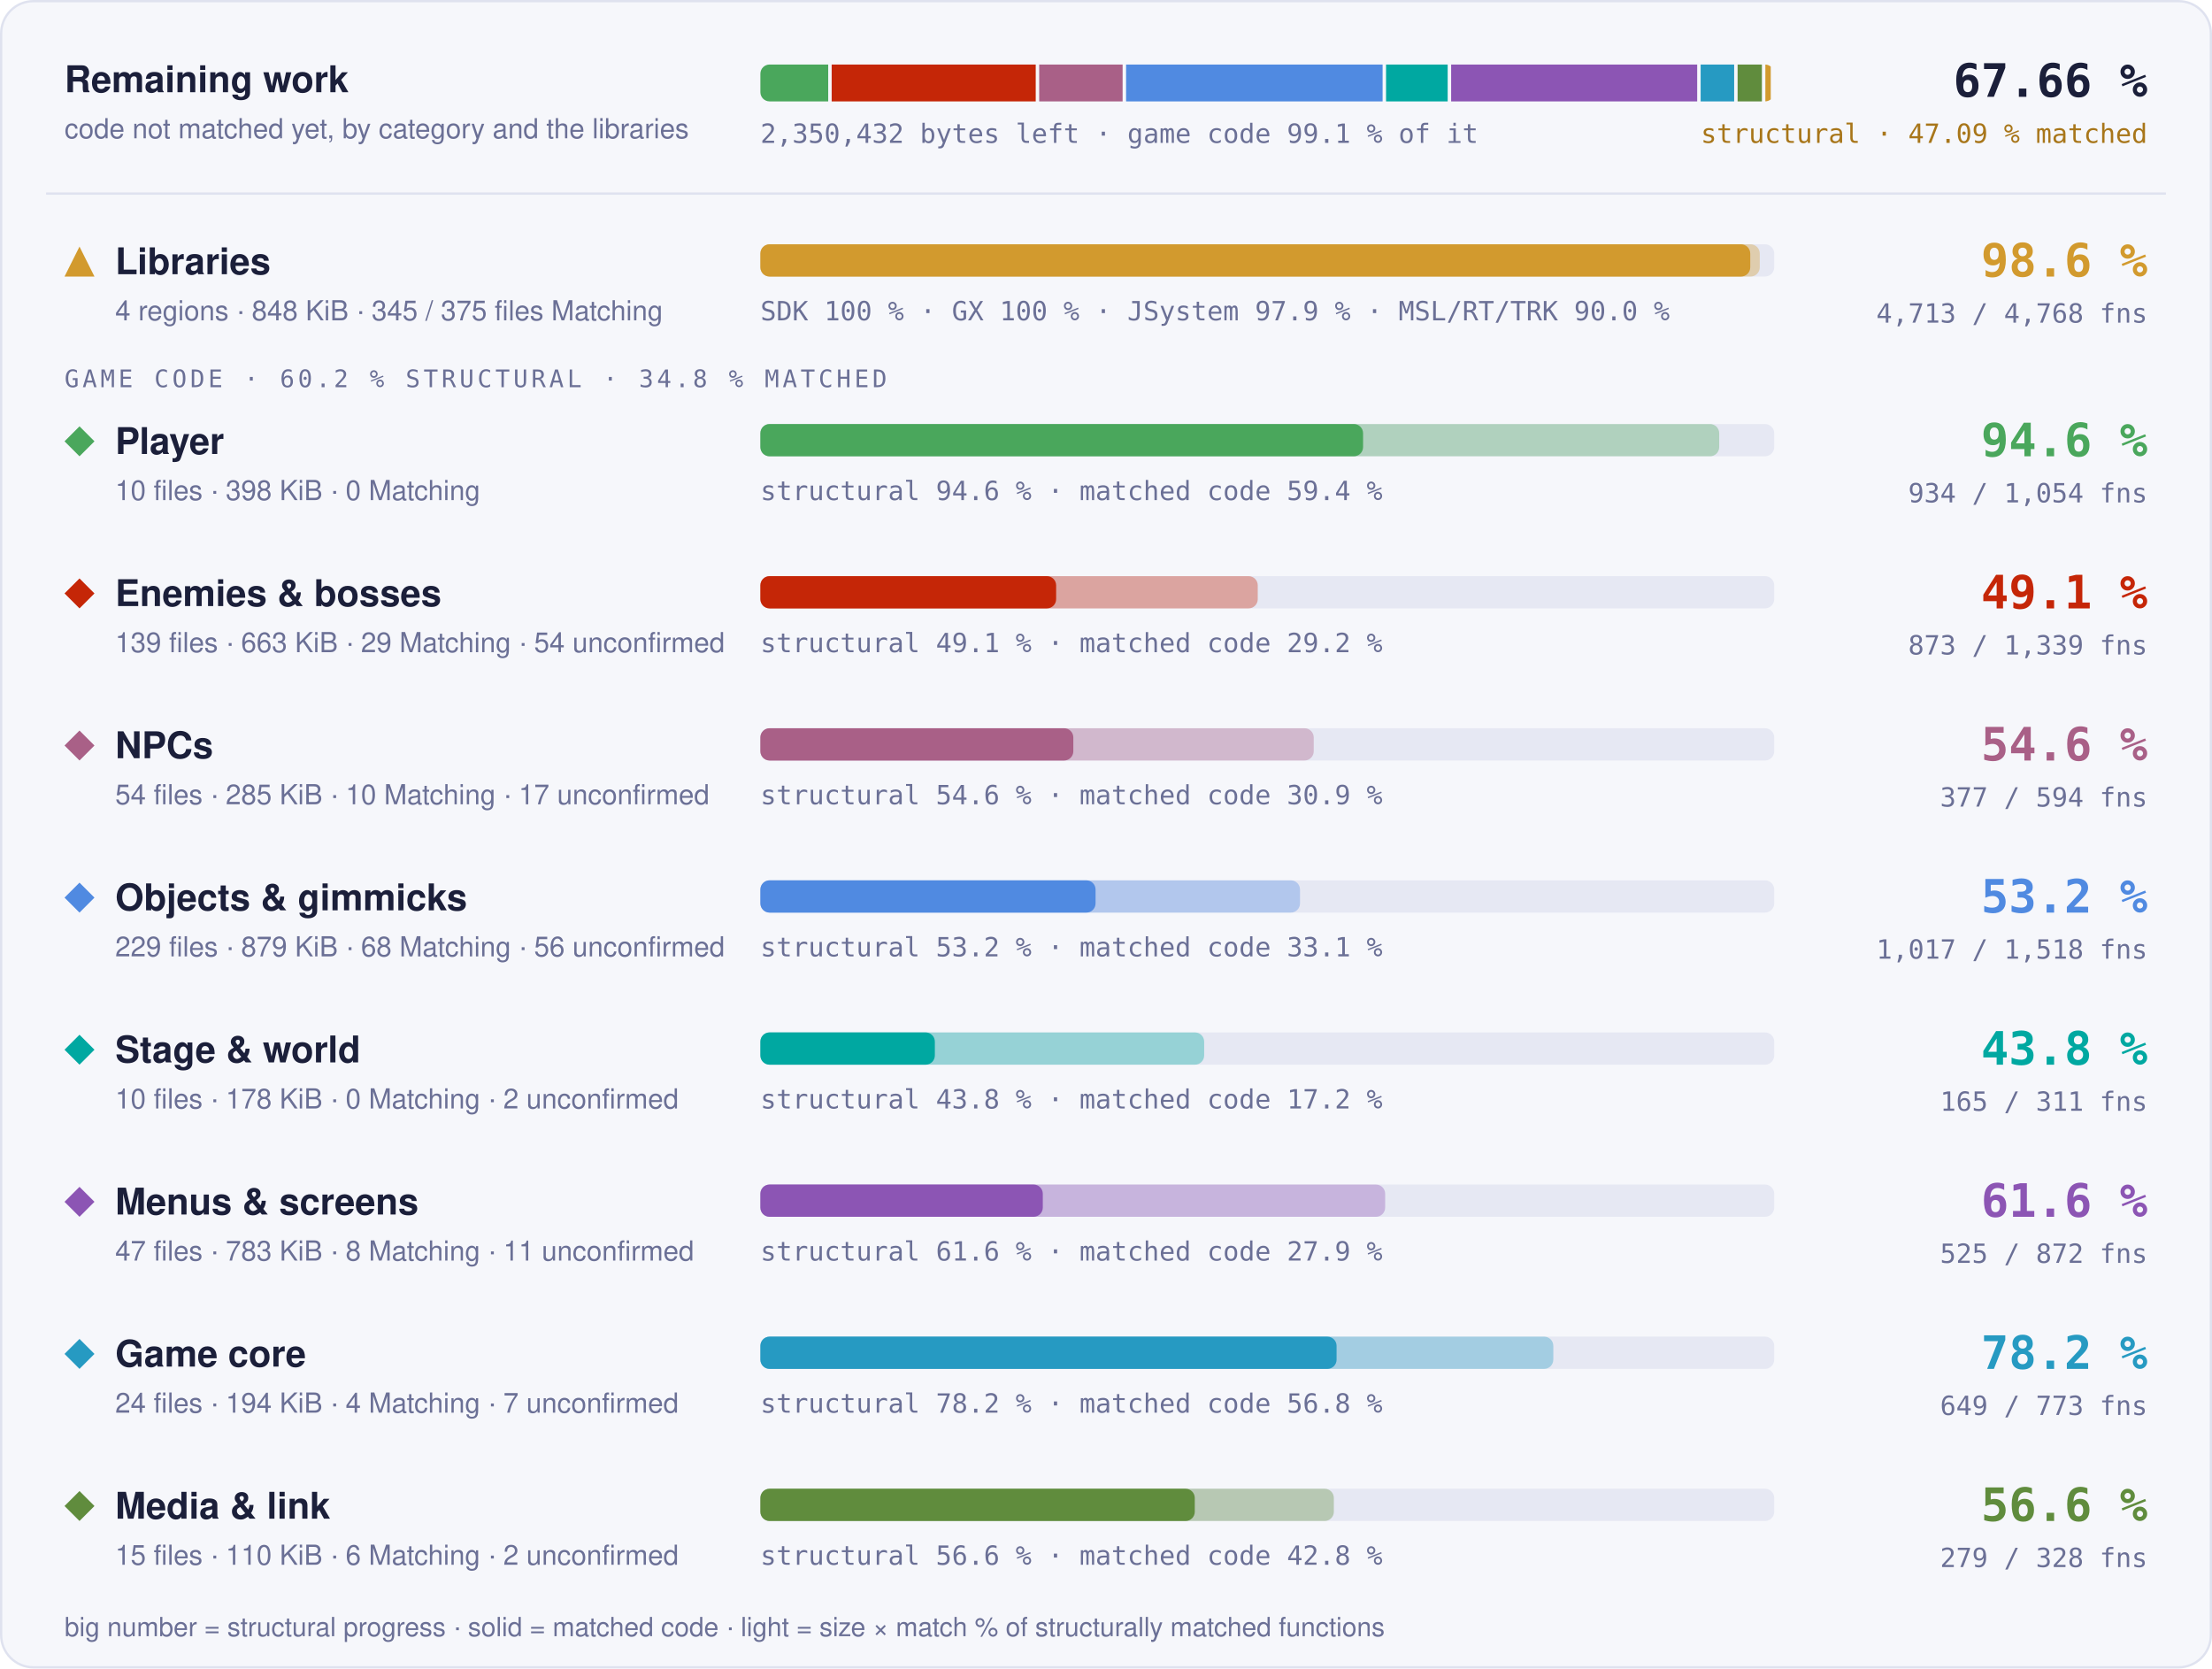
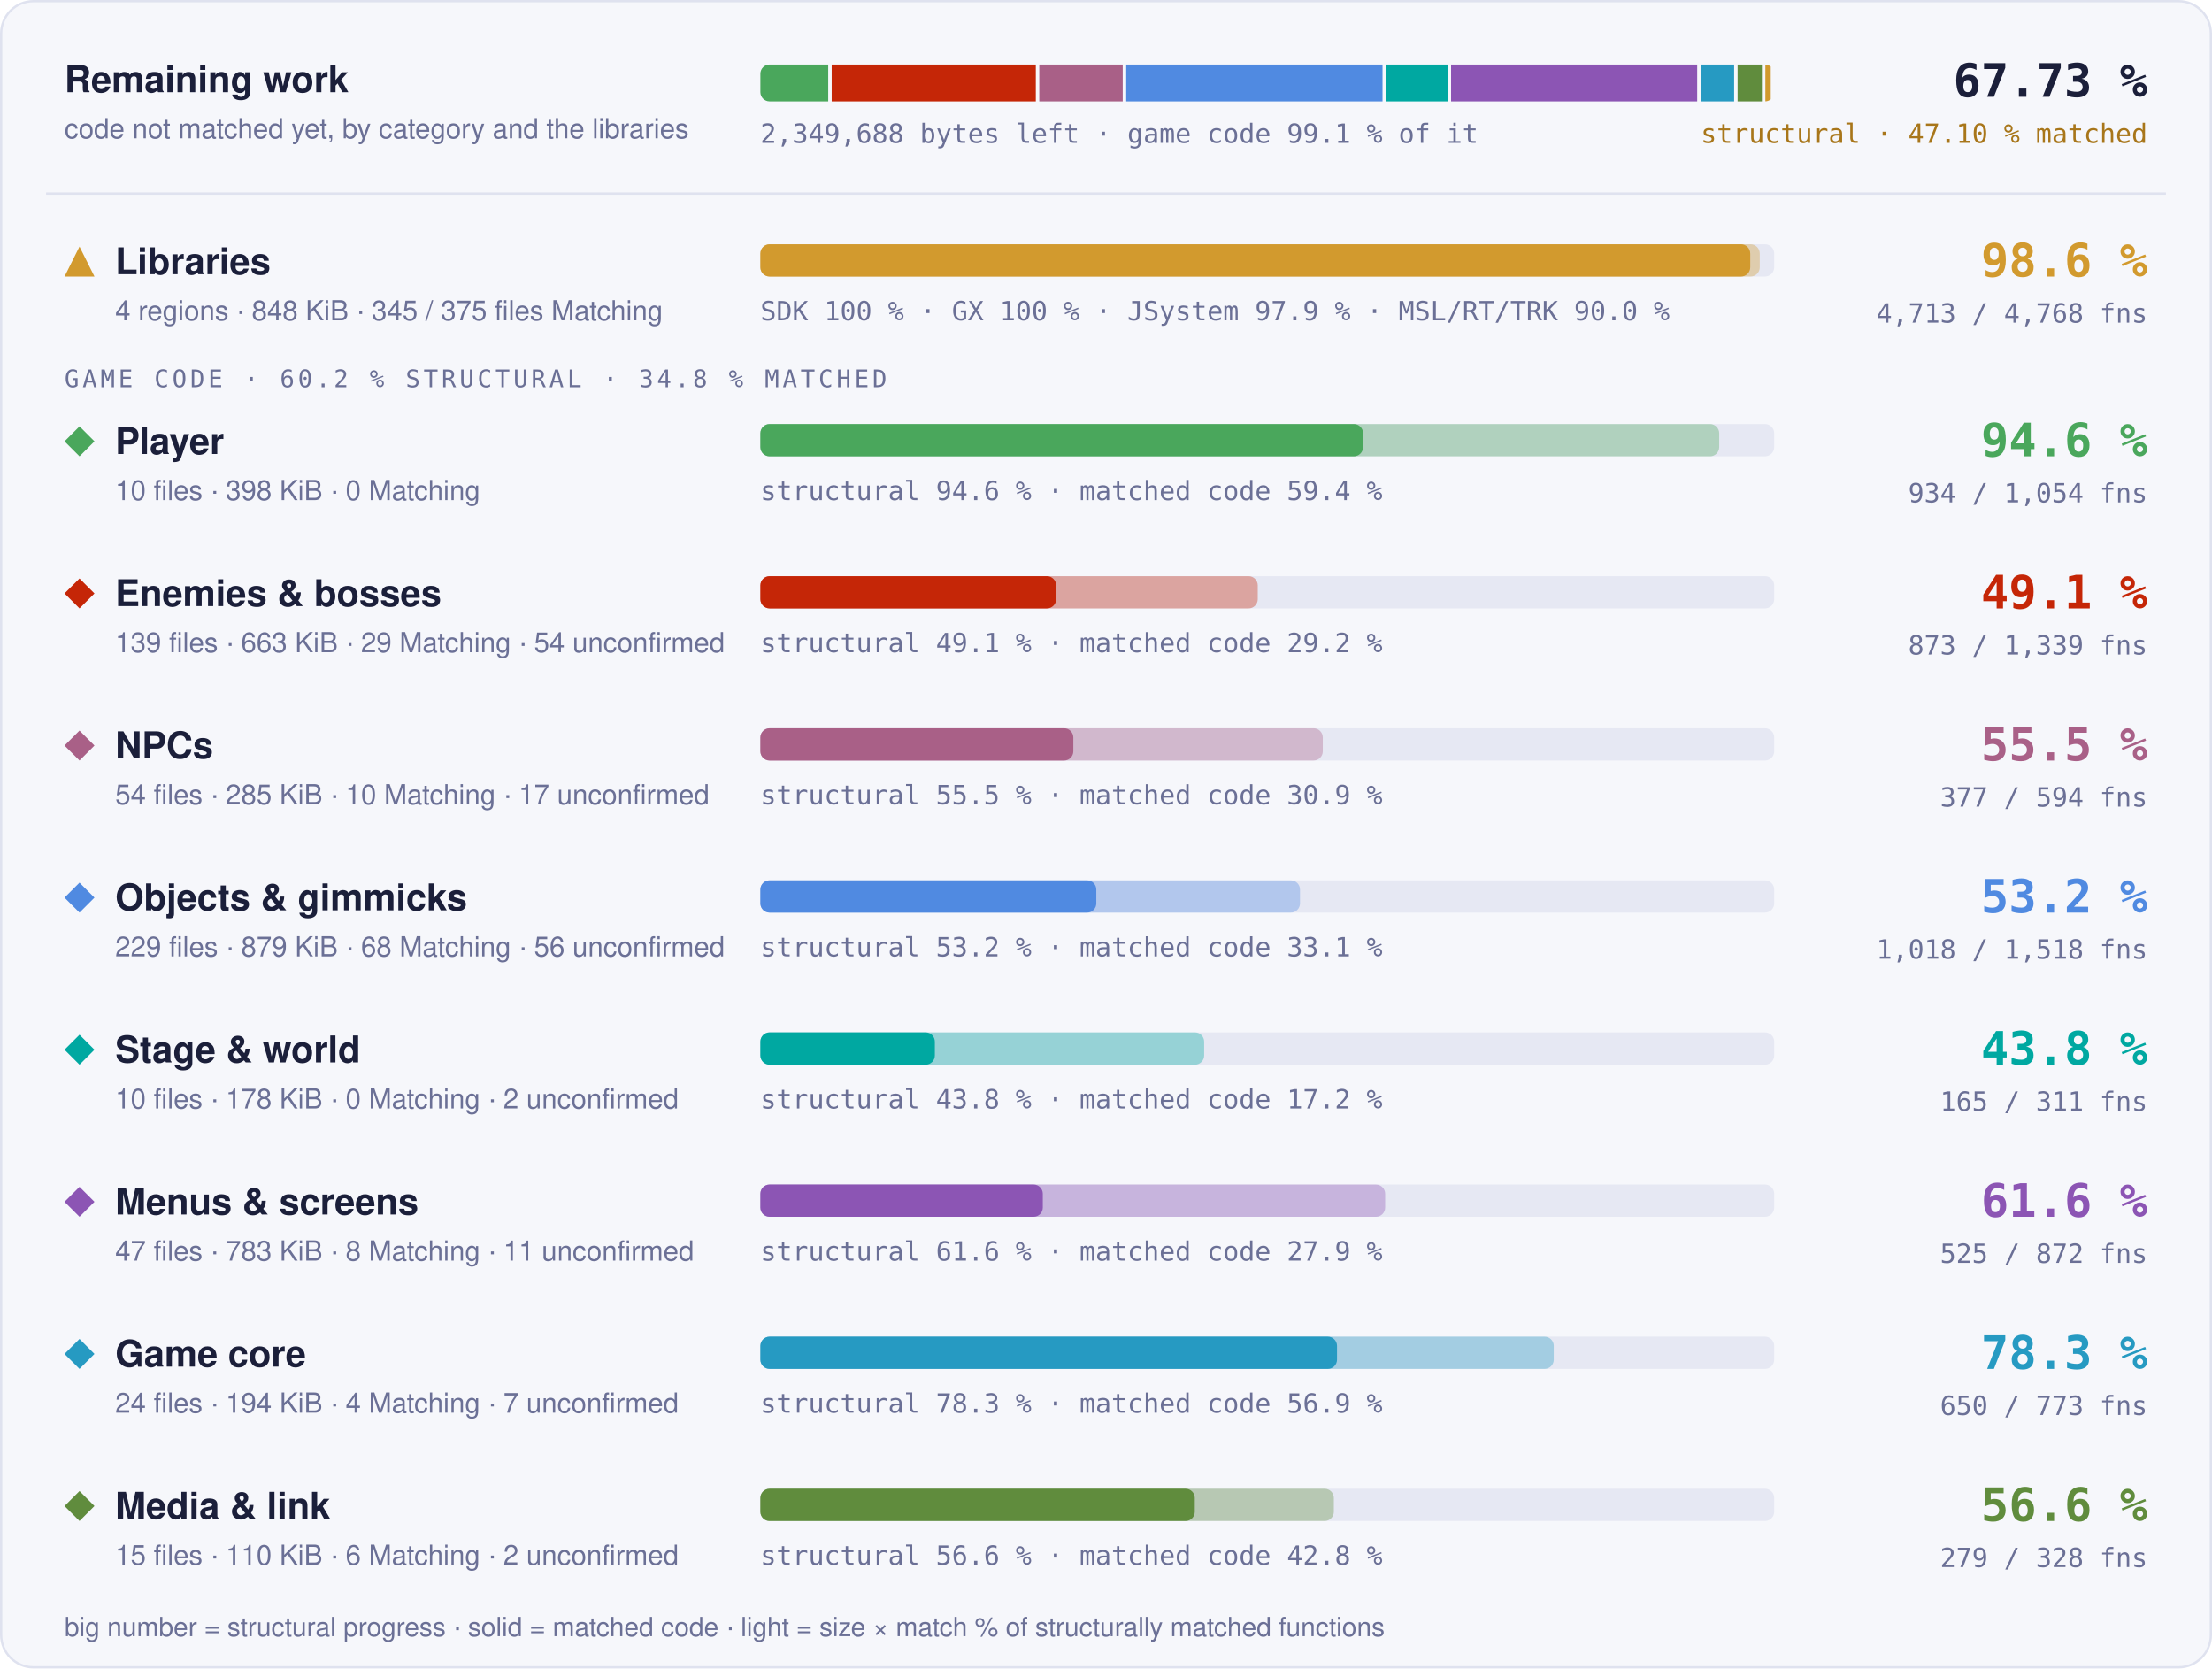
- <svg xmlns="http://www.w3.org/2000/svg" width="960" height="724" viewBox="0 0 960 724" role="img" aria-label="Progress overview: Libraries 98.6 % structural, 97.6 % matched code, 4713 of 4768 functions; Player 94.6 % structural, 59.4 % matched code, 934 of 1054 functions; Enemies &amp; bosses 49.1 % structural, 29.2 % matched code, 873 of 1339 functions; NPCs 54.6 % structural, 30.9 % matched code, 377 of 594 functions; Objects &amp; gimmicks 53.2 % structural, 33.1 % matched code, 1017 of 1518 functions; Stage &amp; world 43.8 % structural, 17.2 % matched code, 165 of 311 functions; Menus &amp; screens 61.6 % structural, 27.9 % matched code, 525 of 872 functions; Game core 78.2 % structural, 56.8 % matched code, 649 of 773 functions; Media &amp; link 56.6 % structural, 42.8 % matched code, 279 of 328 functions">
+ <svg xmlns="http://www.w3.org/2000/svg" width="960" height="724" viewBox="0 0 960 724" role="img" aria-label="Progress overview: Libraries 98.6 % structural, 97.6 % matched code, 4713 of 4768 functions; Player 94.6 % structural, 59.4 % matched code, 934 of 1054 functions; Enemies &amp; bosses 49.1 % structural, 29.2 % matched code, 873 of 1339 functions; NPCs 55.5 % structural, 30.9 % matched code, 377 of 594 functions; Objects &amp; gimmicks 53.2 % structural, 33.1 % matched code, 1018 of 1518 functions; Stage &amp; world 43.8 % structural, 17.2 % matched code, 165 of 311 functions; Menus &amp; screens 61.6 % structural, 27.9 % matched code, 525 of 872 functions; Game core 78.3 % structural, 56.9 % matched code, 650 of 773 functions; Media &amp; link 56.6 % structural, 42.8 % matched code, 279 of 328 functions">
  <style>text { font-family: -apple-system, BlinkMacSystemFont, 'Segoe UI', Helvetica, Arial, sans-serif; } .mono { font-family: ui-monospace, SFMono-Regular, 'SF Mono', Menlo, Consolas, monospace; } .grow { transform-box: fill-box; transform-origin: 0 50%; animation: grow 1.4s cubic-bezier(.2,.8,.2,1) both; } @keyframes grow { from { transform: scaleX(0); } } @media (prefers-reduced-motion: reduce) { * { animation: none !important; } }</style>
  <rect x="0.5" y="0.5" width="959" height="723" rx="14" fill="#f6f7fb" stroke="#dfe2ef" />
  <text x="28" y="40" font-size="16" font-weight="700" fill="#1b1f3a">Remaining work</text>
  <text x="28" y="60" font-size="12" fill="#6b7096">code not matched yet, by category and the libraries</text>
  <clipPath id="rw">
    <rect x="330" y="28" width="440" height="16" rx="4" />
  </clipPath>
  <g clip-path="url(#rw)">
-     <rect class="grow" x="330.00" y="28" width="29.44" height="16" fill="#4aa75c" />
-     <rect class="grow" x="360.94" y="28" width="88.56" height="16" fill="#c52607" />
-     <rect class="grow" x="451.00" y="28" width="36.21" height="16" fill="#a96087" />
-     <rect class="grow" x="488.71" y="28" width="111.33" height="16" fill="#508ae1" />
-     <rect class="grow" x="601.54" y="28" width="26.75" height="16" fill="#00a8a1" />
-     <rect class="grow" x="629.79" y="28" width="106.78" height="16" fill="#8c55b4" />
-     <rect class="grow" x="738.07" y="28" width="14.55" height="16" fill="#269ac2" />
+     <rect class="grow" x="330.00" y="28" width="29.45" height="16" fill="#4aa75c" />
+     <rect class="grow" x="360.95" y="28" width="88.59" height="16" fill="#c52607" />
+     <rect class="grow" x="451.04" y="28" width="36.22" height="16" fill="#a96087" />
+     <rect class="grow" x="488.76" y="28" width="111.25" height="16" fill="#508ae1" />
+     <rect class="grow" x="601.50" y="28" width="26.76" height="16" fill="#00a8a1" />
+     <rect class="grow" x="629.76" y="28" width="106.81" height="16" fill="#8c55b4" />
+     <rect class="grow" x="738.07" y="28" width="14.54" height="16" fill="#269ac2" />
    <rect class="grow" x="754.11" y="28" width="10.55" height="16" fill="#608c3d" />
    <rect class="grow" x="766.16" y="28" width="2.34" height="16" fill="#d29a2e" />
  </g>
-   <text x="330" y="62" class="mono" font-size="11.5" fill="#6b7096">2,350,432 bytes left · game code 99.1 % of it</text>
-   <text x="932" y="42" text-anchor="end" class="mono" font-size="20" font-weight="700" fill="#1b1f3a">67.66 %</text>
-   <text x="932" y="62" text-anchor="end" class="mono" font-size="11.5" fill="#a8761a">structural · 47.09 % matched</text>
+   <text x="330" y="62" class="mono" font-size="11.5" fill="#6b7096">2,349,688 bytes left · game code 99.1 % of it</text>
+   <text x="932" y="42" text-anchor="end" class="mono" font-size="20" font-weight="700" fill="#1b1f3a">67.73 %</text>
+   <text x="932" y="62" text-anchor="end" class="mono" font-size="11.5" fill="#a8761a">structural · 47.10 % matched</text>
  <line x1="20" x2="940" y1="84" y2="84" stroke="#dfe2ef" />
  <g fill="#d29a2e">
    <path d="M34.5 107L41 120L28 120Z" />
  </g>
  <text x="50" y="119" font-size="16" font-weight="700" fill="#1b1f3a">Libraries</text>
  <text x="50" y="139" font-size="12" fill="#6b7096">4 regions · 848 KiB · 345 / 375 files Matching</text>
  <rect x="330" y="106" width="440" height="14" rx="4" fill="#e6e8f3" />
  <rect class="grow" style="animation-delay:0.0s" x="330" y="106" width="433.73" height="14" rx="4" fill="#d29a2e" fill-opacity="0.35" />
  <rect class="grow" style="animation-delay:0.0s" x="330" y="106" width="429.60" height="14" rx="4" fill="#d29a2e" />
  <text x="330" y="139" class="mono" font-size="11.5" fill="#6b7096">SDK 100 % · GX 100 % · JSystem 97.9 % · MSL/RT/TRK 90.0 %</text>
  <text x="932" y="120" text-anchor="end" class="mono" font-size="20" font-weight="700" fill="#d29a2e">98.6 %</text>
  <text x="932" y="140" text-anchor="end" class="mono" font-size="11.5" fill="#6b7096">4,713 / 4,768 fns</text>
  <text x="28" y="168" class="mono" font-size="10.5" letter-spacing="0.14em" fill="#6b7096">GAME CODE · 60.2 % STRUCTURAL · 34.8 % MATCHED</text>
  <g fill="#4aa75c">
    <path d="M34.5 185L41 191.5L34.5 198L28 191.5Z" />
  </g>
  <text x="50" y="197" font-size="16" font-weight="700" fill="#1b1f3a">Player</text>
  <text x="50" y="217" font-size="12" fill="#6b7096">10 files · 398 KiB · 0 Matching</text>
  <rect x="330" y="184" width="440" height="14" rx="4" fill="#e6e8f3" />
  <rect class="grow" style="animation-delay:0.1s" x="330" y="184" width="416.13" height="14" rx="4" fill="#4aa75c" fill-opacity="0.35" />
  <rect class="grow" style="animation-delay:0.1s" x="330" y="184" width="261.57" height="14" rx="4" fill="#4aa75c" />
  <text x="330" y="217" class="mono" font-size="11.5" fill="#6b7096">structural 94.6 % · matched code 59.4 %</text>
  <text x="932" y="198" text-anchor="end" class="mono" font-size="20" font-weight="700" fill="#4aa75c">94.6 %</text>
  <text x="932" y="218" text-anchor="end" class="mono" font-size="11.5" fill="#6b7096">934 / 1,054 fns</text>
  <g fill="#c52607">
    <path d="M34.5 251L41 257.5L34.5 264L28 257.5Z" />
  </g>
  <text x="50" y="263" font-size="16" font-weight="700" fill="#1b1f3a">Enemies &amp; bosses</text>
  <text x="50" y="283" font-size="12" fill="#6b7096">139 files · 663 KiB · 29 Matching · 54 unconfirmed</text>
  <rect x="330" y="250" width="440" height="14" rx="4" fill="#e6e8f3" />
  <rect class="grow" style="animation-delay:0.2s" x="330" y="250" width="215.86" height="14" rx="4" fill="#c52607" fill-opacity="0.35" />
  <rect class="grow" style="animation-delay:0.2s" x="330" y="250" width="128.36" height="14" rx="4" fill="#c52607" />
  <text x="330" y="283" class="mono" font-size="11.5" fill="#6b7096">structural 49.1 % · matched code 29.2 %</text>
  <text x="932" y="264" text-anchor="end" class="mono" font-size="20" font-weight="700" fill="#c52607">49.1 %</text>
  <text x="932" y="284" text-anchor="end" class="mono" font-size="11.5" fill="#6b7096">873 / 1,339 fns</text>
  <g fill="#a96087">
    <path d="M34.5 317L41 323.5L34.5 330L28 323.5Z" />
  </g>
  <text x="50" y="329" font-size="16" font-weight="700" fill="#1b1f3a">NPCs</text>
  <text x="50" y="349" font-size="12" fill="#6b7096">54 files · 285 KiB · 10 Matching · 17 unconfirmed</text>
  <rect x="330" y="316" width="440" height="14" rx="4" fill="#e6e8f3" />
-   <rect class="grow" style="animation-delay:0.3s" x="330" y="316" width="240.15" height="14" rx="4" fill="#a96087" fill-opacity="0.35" />
+   <rect class="grow" style="animation-delay:0.3s" x="330" y="316" width="244.09" height="14" rx="4" fill="#a96087" fill-opacity="0.35" />
  <rect class="grow" style="animation-delay:0.3s" x="330" y="316" width="135.82" height="14" rx="4" fill="#a96087" />
-   <text x="330" y="349" class="mono" font-size="11.5" fill="#6b7096">structural 54.6 % · matched code 30.9 %</text>
-   <text x="932" y="330" text-anchor="end" class="mono" font-size="20" font-weight="700" fill="#a96087">54.6 %</text>
+   <text x="330" y="349" class="mono" font-size="11.5" fill="#6b7096">structural 55.5 % · matched code 30.9 %</text>
+   <text x="932" y="330" text-anchor="end" class="mono" font-size="20" font-weight="700" fill="#a96087">55.5 %</text>
  <text x="932" y="350" text-anchor="end" class="mono" font-size="11.5" fill="#6b7096">377 / 594 fns</text>
  <g fill="#508ae1">
    <path d="M34.5 383L41 389.5L34.5 396L28 389.5Z" />
  </g>
  <text x="50" y="395" font-size="16" font-weight="700" fill="#1b1f3a">Objects &amp; gimmicks</text>
  <text x="50" y="415" font-size="12" fill="#6b7096">229 files · 879 KiB · 68 Matching · 56 unconfirmed</text>
  <rect x="330" y="382" width="440" height="14" rx="4" fill="#e6e8f3" />
  <rect class="grow" style="animation-delay:0.4s" x="330" y="382" width="234.20" height="14" rx="4" fill="#508ae1" fill-opacity="0.35" />
-   <rect class="grow" style="animation-delay:0.4s" x="330" y="382" width="145.47" height="14" rx="4" fill="#508ae1" />
+   <rect class="grow" style="animation-delay:0.4s" x="330" y="382" width="145.79" height="14" rx="4" fill="#508ae1" />
  <text x="330" y="415" class="mono" font-size="11.5" fill="#6b7096">structural 53.2 % · matched code 33.1 %</text>
  <text x="932" y="396" text-anchor="end" class="mono" font-size="20" font-weight="700" fill="#508ae1">53.2 %</text>
-   <text x="932" y="416" text-anchor="end" class="mono" font-size="11.5" fill="#6b7096">1,017 / 1,518 fns</text>
+   <text x="932" y="416" text-anchor="end" class="mono" font-size="11.5" fill="#6b7096">1,018 / 1,518 fns</text>
  <g fill="#00a8a1">
    <path d="M34.5 449L41 455.5L34.5 462L28 455.5Z" />
  </g>
  <text x="50" y="461" font-size="16" font-weight="700" fill="#1b1f3a">Stage &amp; world</text>
  <text x="50" y="481" font-size="12" fill="#6b7096">10 files · 178 KiB · 0 Matching · 2 unconfirmed</text>
  <rect x="330" y="448" width="440" height="14" rx="4" fill="#e6e8f3" />
  <rect class="grow" style="animation-delay:0.5s" x="330" y="448" width="192.60" height="14" rx="4" fill="#00a8a1" fill-opacity="0.35" />
  <rect class="grow" style="animation-delay:0.5s" x="330" y="448" width="75.72" height="14" rx="4" fill="#00a8a1" />
  <text x="330" y="481" class="mono" font-size="11.5" fill="#6b7096">structural 43.8 % · matched code 17.2 %</text>
  <text x="932" y="462" text-anchor="end" class="mono" font-size="20" font-weight="700" fill="#00a8a1">43.8 %</text>
  <text x="932" y="482" text-anchor="end" class="mono" font-size="11.5" fill="#6b7096">165 / 311 fns</text>
  <g fill="#8c55b4">
    <path d="M34.5 515L41 521.5L34.5 528L28 521.5Z" />
  </g>
  <text x="50" y="527" font-size="16" font-weight="700" fill="#1b1f3a">Menus &amp; screens</text>
  <text x="50" y="547" font-size="12" fill="#6b7096">47 files · 783 KiB · 8 Matching · 11 unconfirmed</text>
  <rect x="330" y="514" width="440" height="14" rx="4" fill="#e6e8f3" />
  <rect class="grow" style="animation-delay:0.6s" x="330" y="514" width="271.15" height="14" rx="4" fill="#8c55b4" fill-opacity="0.35" />
  <rect class="grow" style="animation-delay:0.6s" x="330" y="514" width="122.57" height="14" rx="4" fill="#8c55b4" />
  <text x="330" y="547" class="mono" font-size="11.5" fill="#6b7096">structural 61.6 % · matched code 27.9 %</text>
  <text x="932" y="528" text-anchor="end" class="mono" font-size="20" font-weight="700" fill="#8c55b4">61.6 %</text>
  <text x="932" y="548" text-anchor="end" class="mono" font-size="11.5" fill="#6b7096">525 / 872 fns</text>
  <g fill="#269ac2">
    <path d="M34.5 581L41 587.5L34.5 594L28 587.5Z" />
  </g>
  <text x="50" y="593" font-size="16" font-weight="700" fill="#1b1f3a">Game core</text>
  <text x="50" y="613" font-size="12" fill="#6b7096">24 files · 194 KiB · 4 Matching · 7 unconfirmed</text>
  <rect x="330" y="580" width="440" height="14" rx="4" fill="#e6e8f3" />
-   <rect class="grow" style="animation-delay:0.7s" x="330" y="580" width="344.13" height="14" rx="4" fill="#269ac2" fill-opacity="0.35" />
-   <rect class="grow" style="animation-delay:0.7s" x="330" y="580" width="250.07" height="14" rx="4" fill="#269ac2" />
-   <text x="330" y="613" class="mono" font-size="11.5" fill="#6b7096">structural 78.2 % · matched code 56.8 %</text>
-   <text x="932" y="594" text-anchor="end" class="mono" font-size="20" font-weight="700" fill="#269ac2">78.2 %</text>
-   <text x="932" y="614" text-anchor="end" class="mono" font-size="11.5" fill="#6b7096">649 / 773 fns</text>
+   <rect class="grow" style="animation-delay:0.7s" x="330" y="580" width="344.33" height="14" rx="4" fill="#269ac2" fill-opacity="0.35" />
+   <rect class="grow" style="animation-delay:0.7s" x="330" y="580" width="250.26" height="14" rx="4" fill="#269ac2" />
+   <text x="330" y="613" class="mono" font-size="11.5" fill="#6b7096">structural 78.3 % · matched code 56.9 %</text>
+   <text x="932" y="594" text-anchor="end" class="mono" font-size="20" font-weight="700" fill="#269ac2">78.3 %</text>
+   <text x="932" y="614" text-anchor="end" class="mono" font-size="11.5" fill="#6b7096">650 / 773 fns</text>
  <g fill="#608c3d">
    <path d="M34.5 647L41 653.5L34.5 660L28 653.5Z" />
  </g>
  <text x="50" y="659" font-size="16" font-weight="700" fill="#1b1f3a">Media &amp; link</text>
  <text x="50" y="679" font-size="12" fill="#6b7096">15 files · 110 KiB · 6 Matching · 2 unconfirmed</text>
  <rect x="330" y="646" width="440" height="14" rx="4" fill="#e6e8f3" />
  <rect class="grow" style="animation-delay:0.8s" x="330" y="646" width="248.88" height="14" rx="4" fill="#608c3d" fill-opacity="0.35" />
  <rect class="grow" style="animation-delay:0.8s" x="330" y="646" width="188.53" height="14" rx="4" fill="#608c3d" />
  <text x="330" y="679" class="mono" font-size="11.5" fill="#6b7096">structural 56.6 % · matched code 42.8 %</text>
  <text x="932" y="660" text-anchor="end" class="mono" font-size="20" font-weight="700" fill="#608c3d">56.6 %</text>
  <text x="932" y="680" text-anchor="end" class="mono" font-size="11.5" fill="#6b7096">279 / 328 fns</text>
  <text x="28" y="710" font-size="11.5" fill="#6b7096">big number = structural progress · solid = matched code · light = size × match % of structurally matched functions</text>
</svg>
